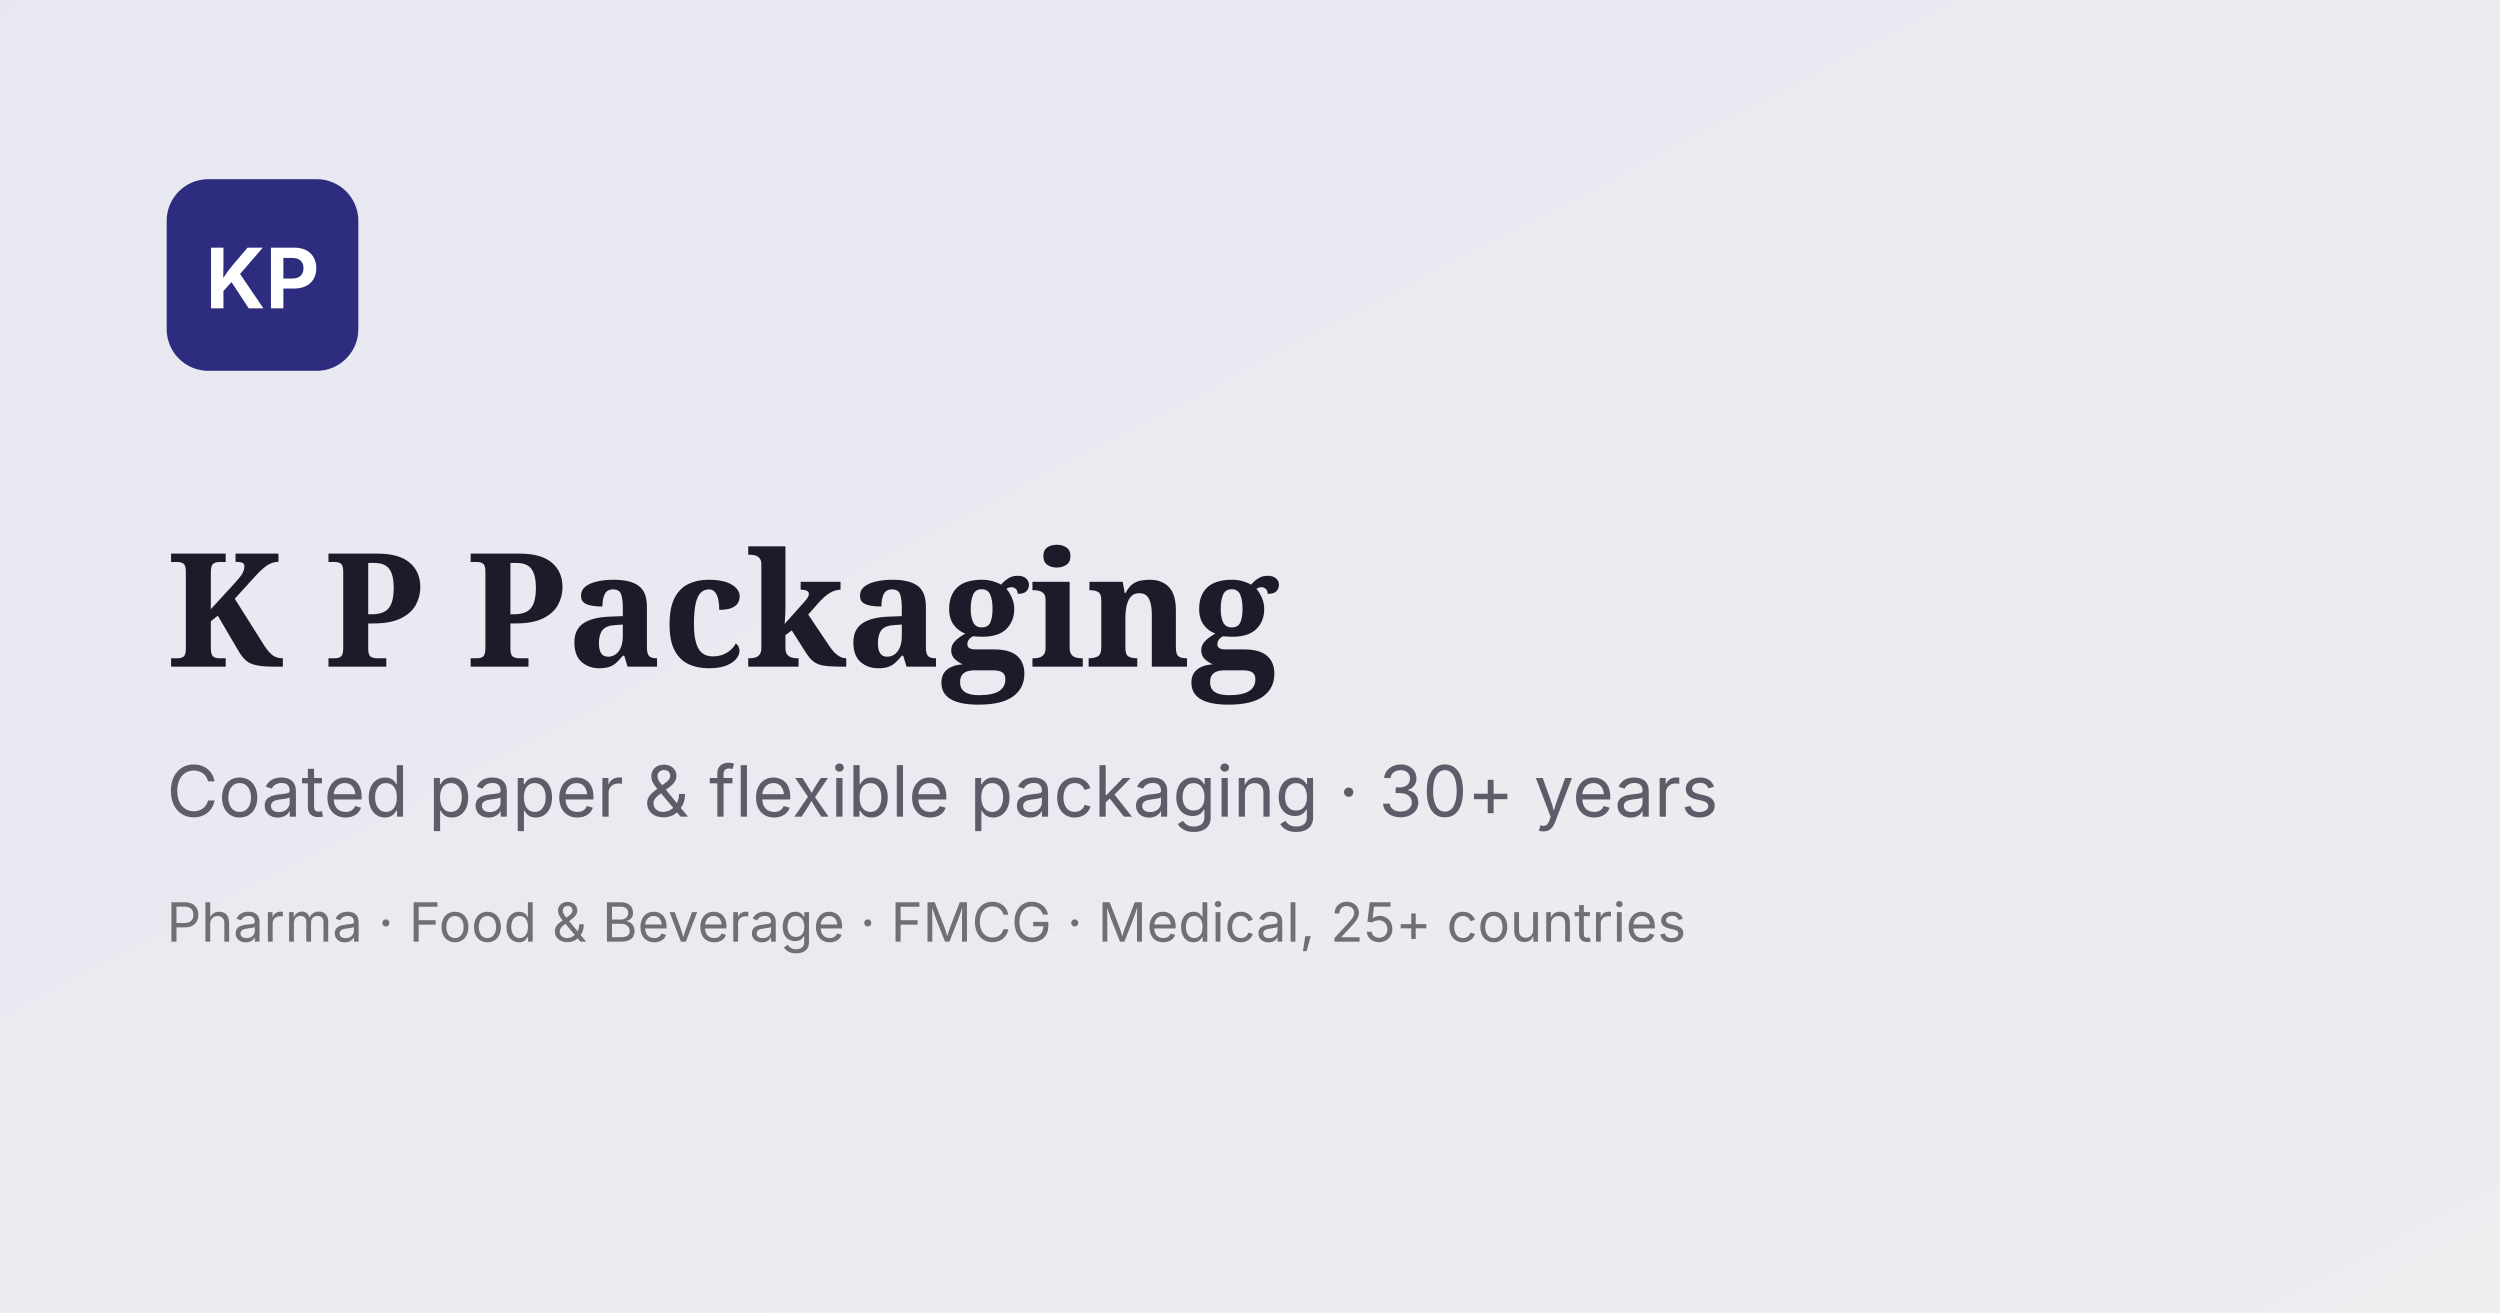
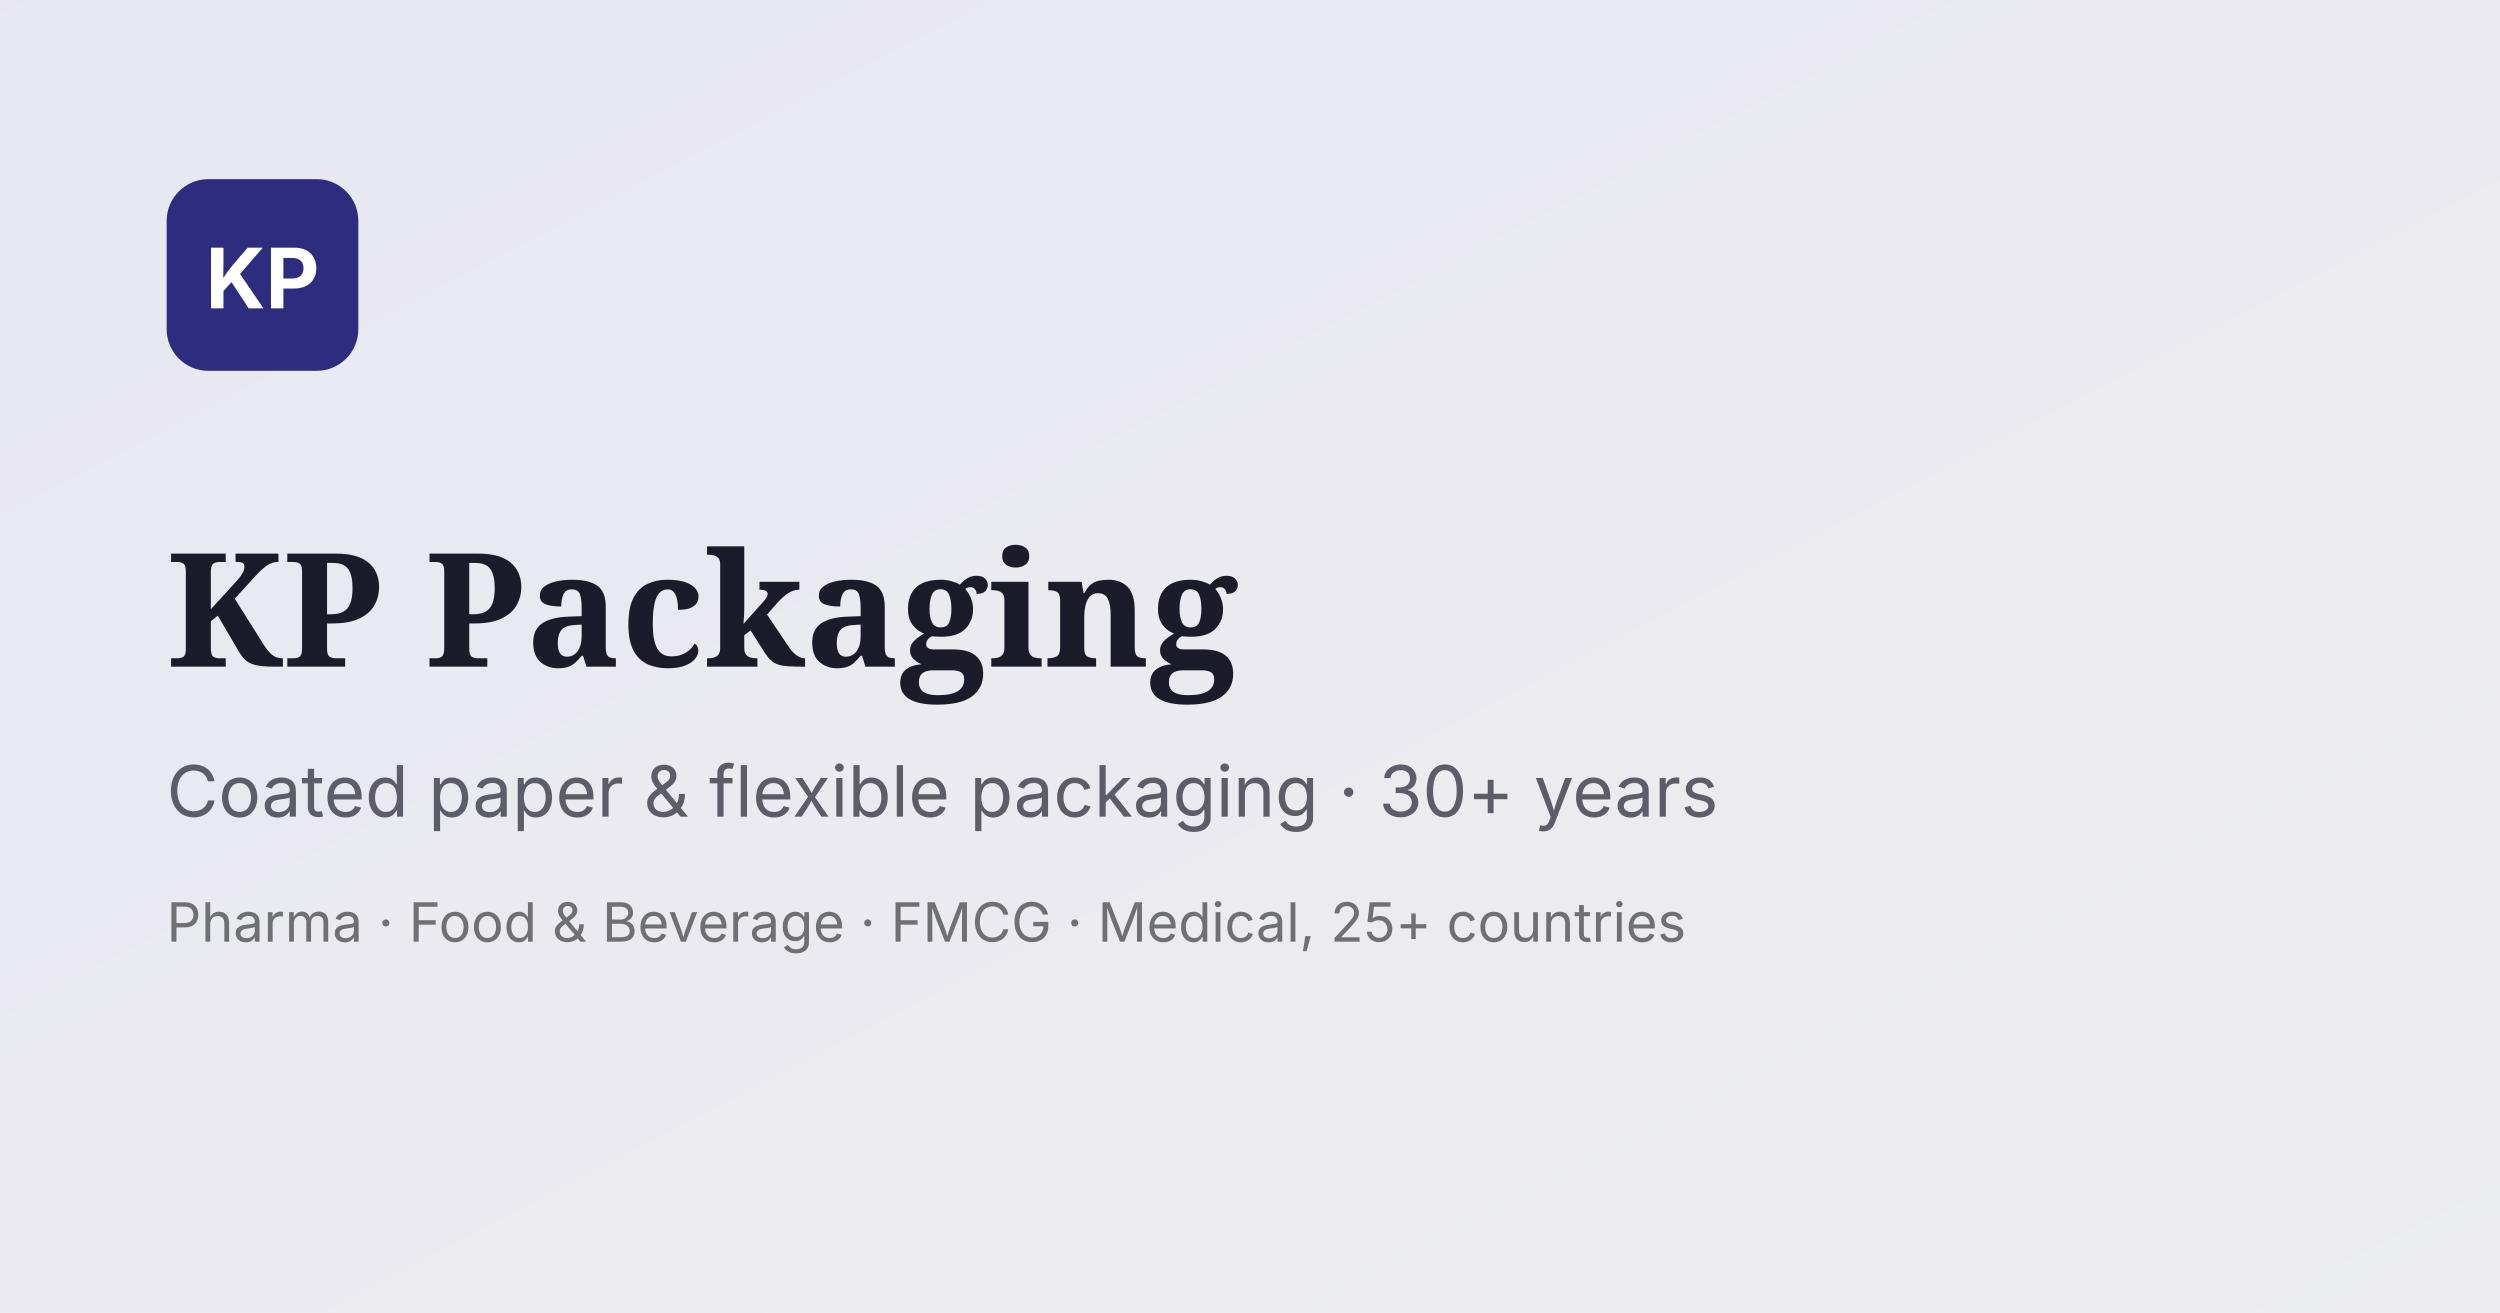
<svg xmlns="http://www.w3.org/2000/svg" width="1200" height="630" viewBox="0 0 1200 630">
  <rect width="1200" height="630" fill="#F7F7FB" />
  <rect width="1200" height="630" fill="url(#g)" opacity="0.08" />
  <defs>
    <linearGradient id="g" x1="0" y1="0" x2="1" y2="1">
      <stop offset="0" stop-color="#2E2C7E" />
      <stop offset="1" stop-color="#6F7073" />
    </linearGradient>
  </defs>
  <rect x="80" y="86" width="92" height="92" rx="20" fill="#2E2C7E" />
  <text x="126" y="148" font-family="Inter,Arial,sans-serif" font-size="40" font-weight="700" fill="#fff" text-anchor="middle">KP</text>
-   <text x="80" y="320" font-family="Georgia,serif" font-size="76" font-weight="600" fill="#1B1B2A">K P Packaging</text>
+   <text x="80" y="320" font-family="Georgia,serif" font-size="76" font-weight="600" fill="#1B1B2A">KP Packaging</text>
  <text x="80" y="392" font-family="Inter,Arial,sans-serif" font-size="34" fill="#5C5D69">Coated paper &amp; flexible packaging · 30+ years</text>
  <text x="80" y="452" font-family="Inter,Arial,sans-serif" font-size="26" fill="#6F7073">Pharma · Food &amp; Beverage · FMCG · Medical, 25+ countries</text>
</svg>
